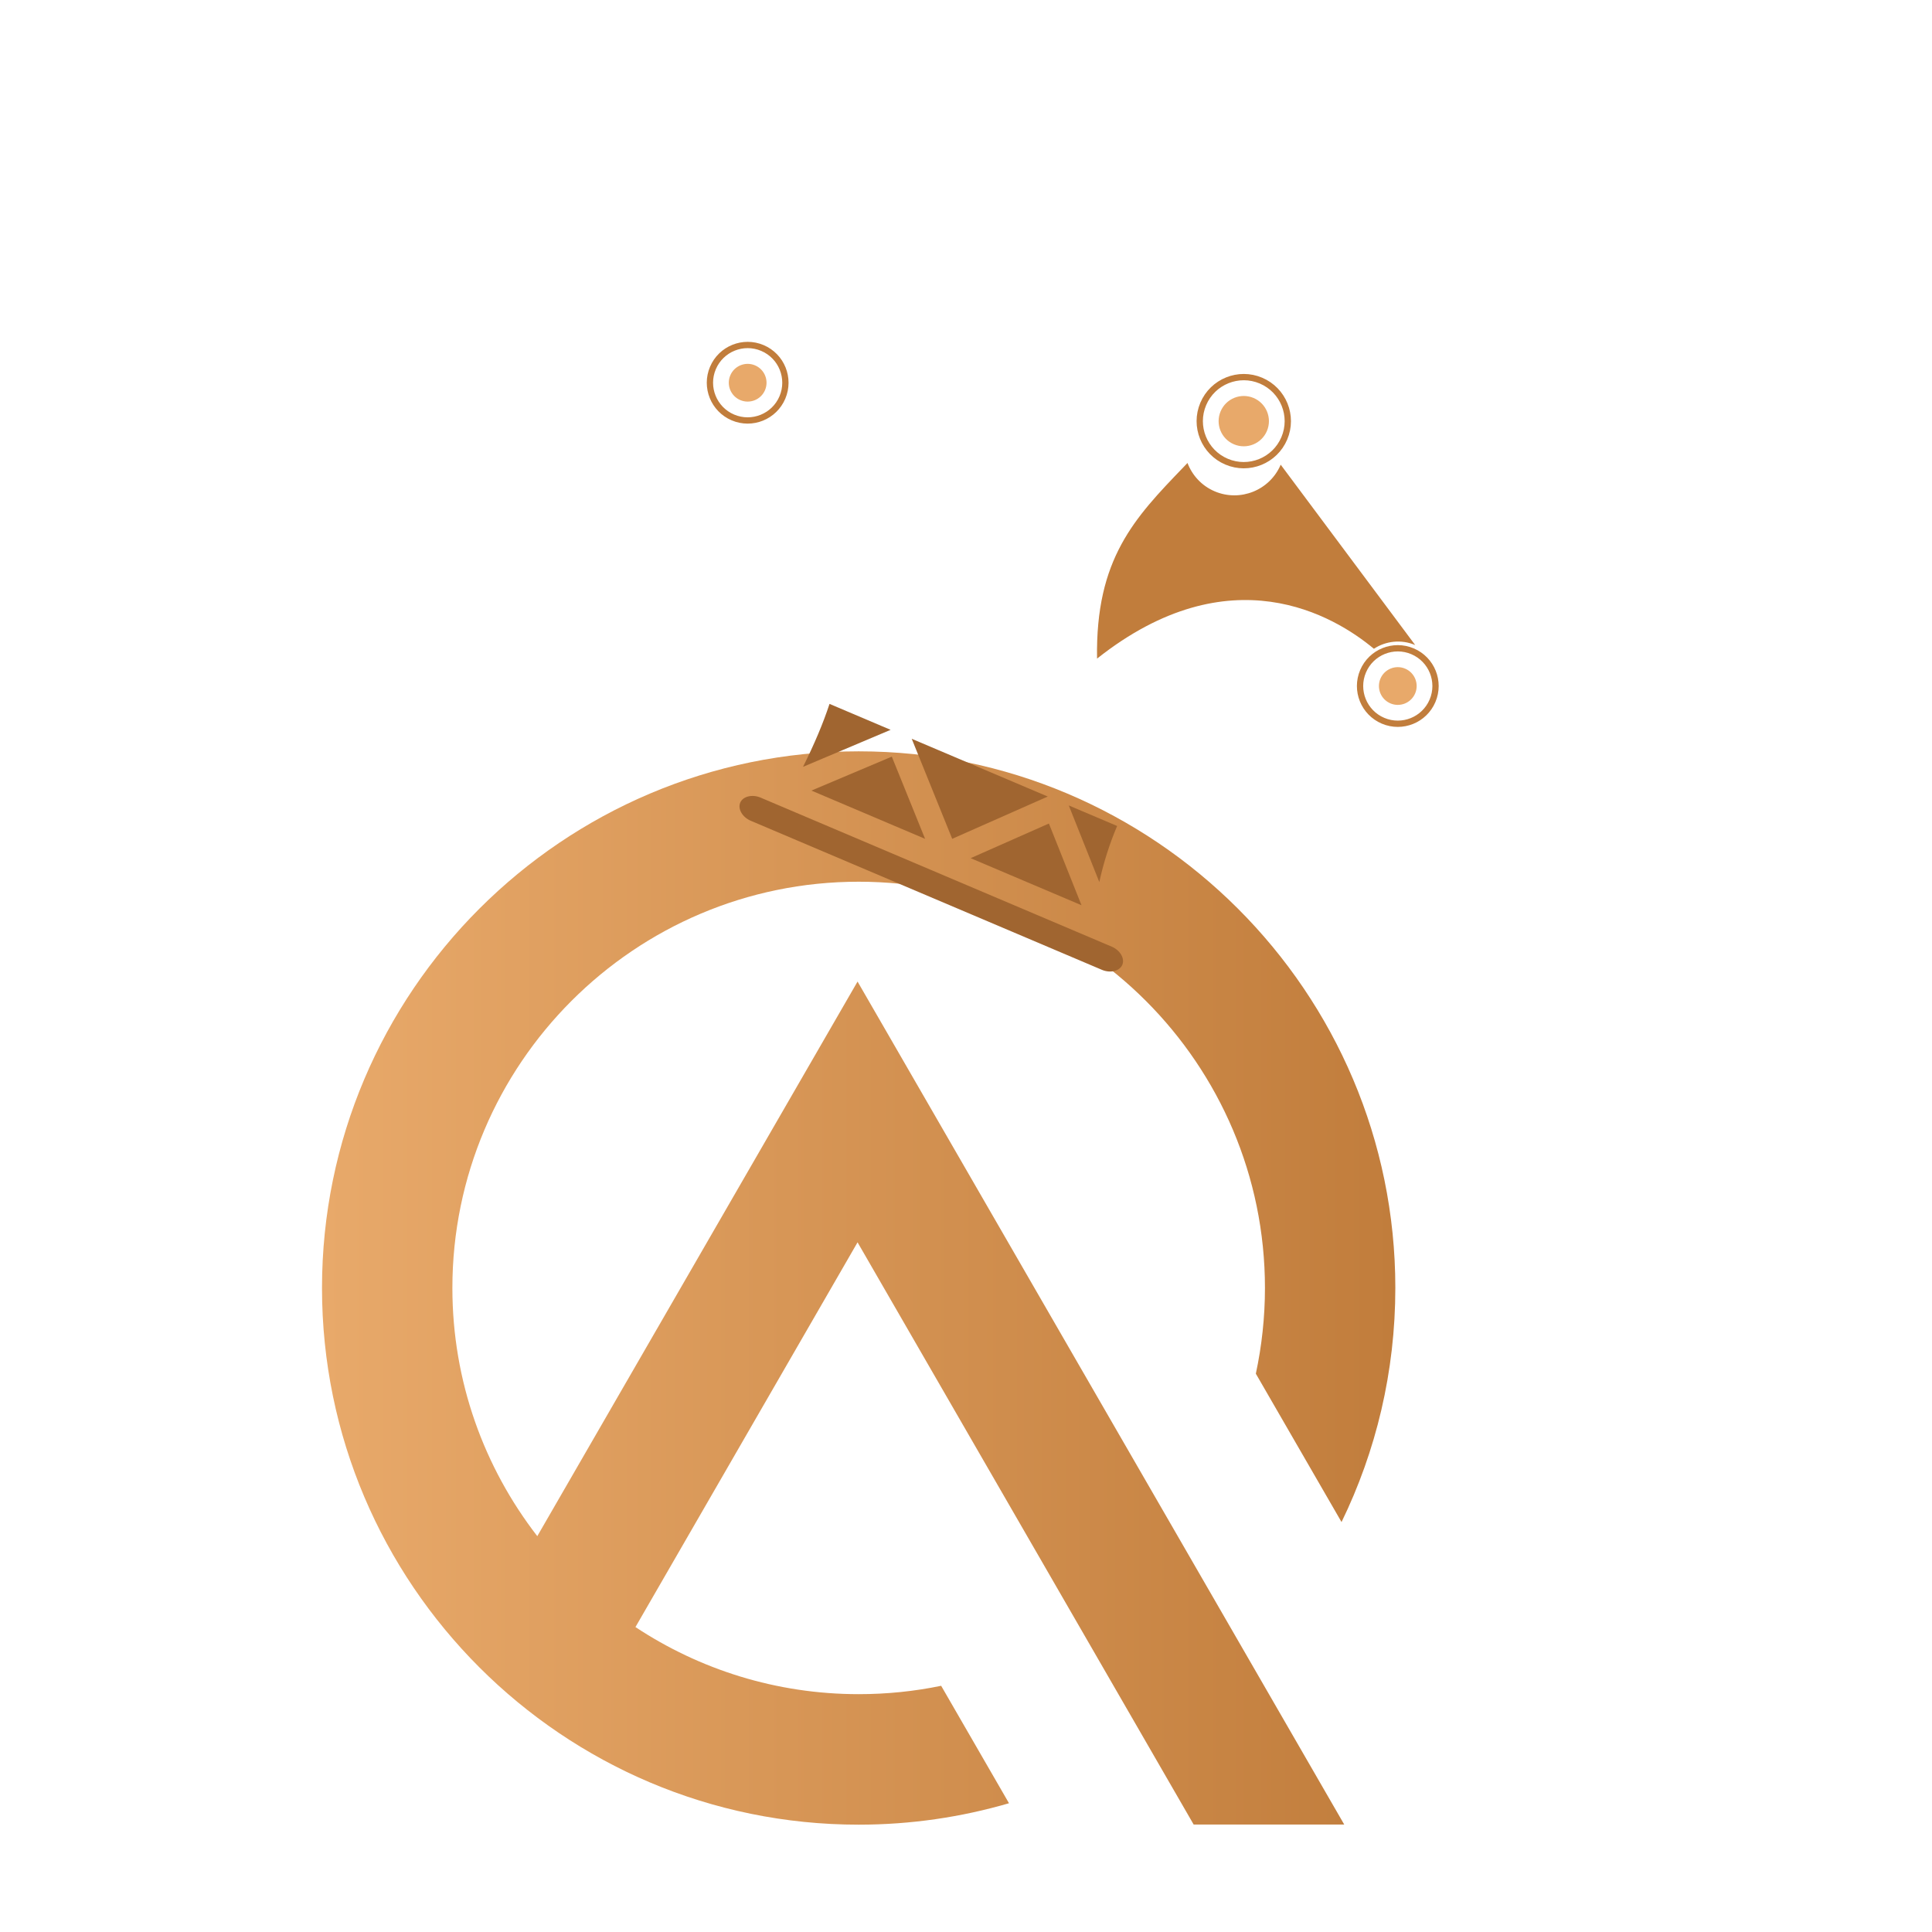
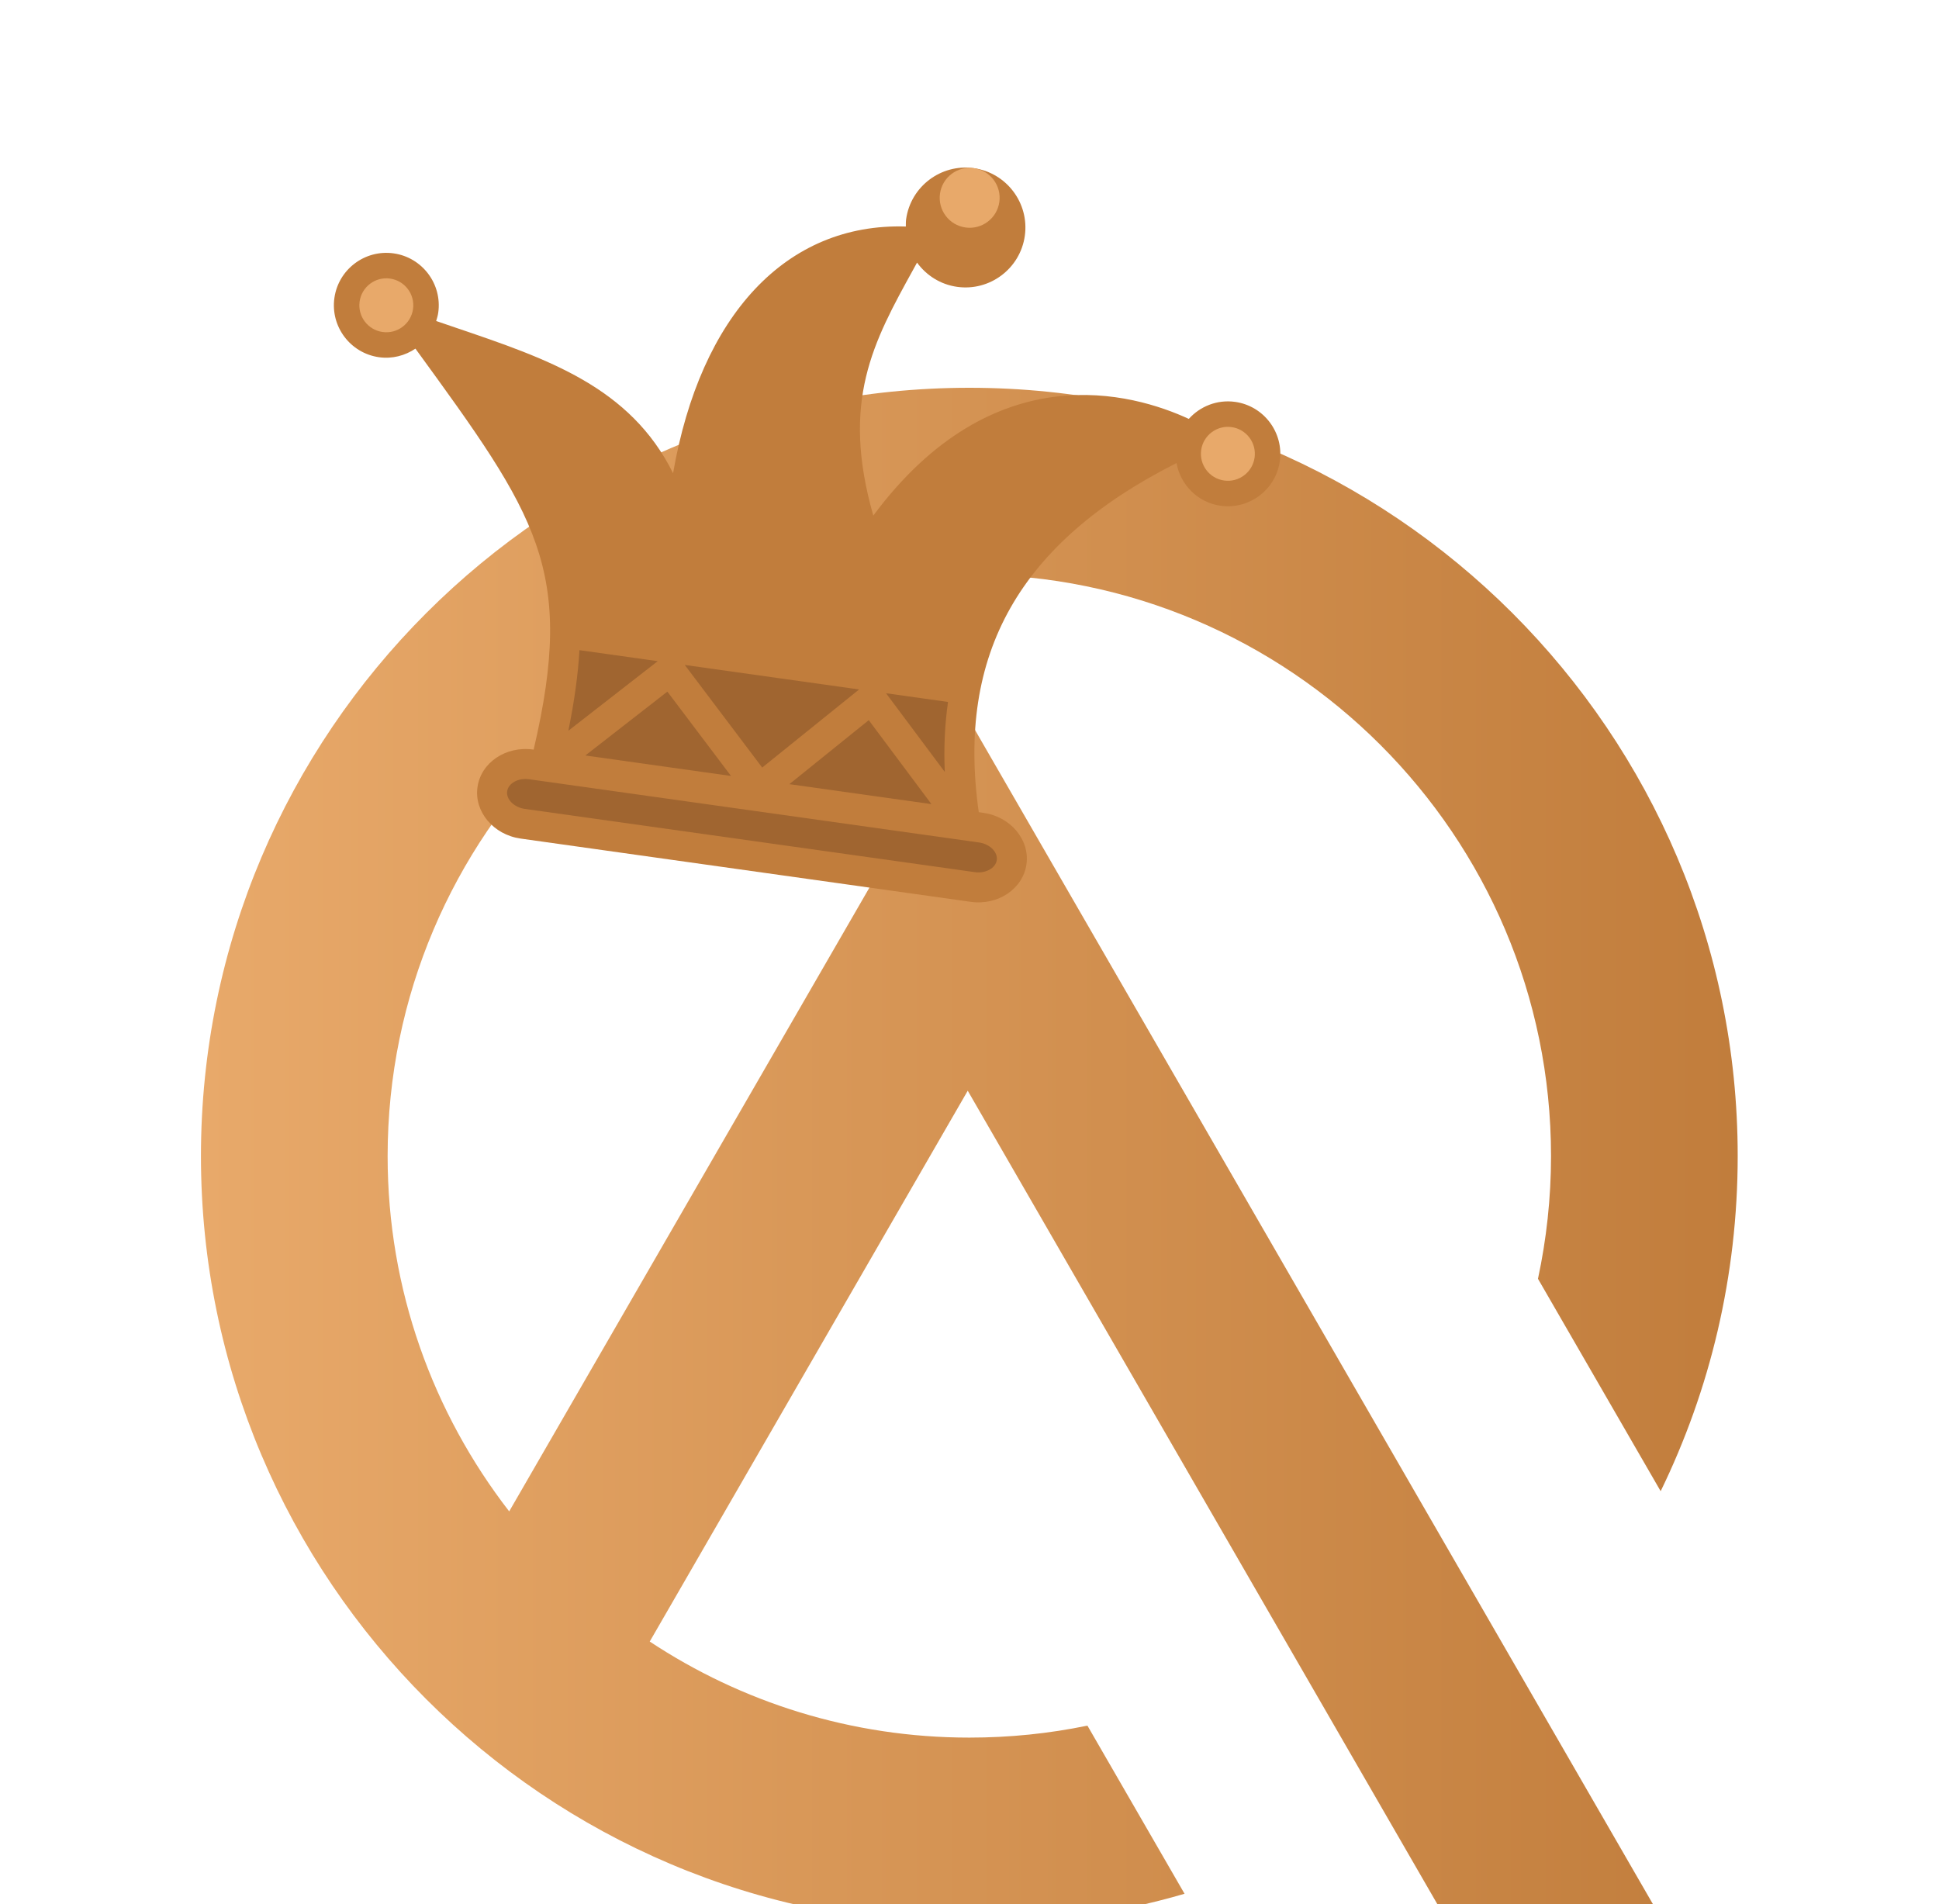
- <svg xmlns="http://www.w3.org/2000/svg" viewBox="-24 -56 144 144" preserveAspectRatio="xMidYMid meet" overflow="visible">
+ <svg xmlns="http://www.w3.org/2000/svg" viewBox="-5 -10 110 108" preserveAspectRatio="xMidYMid meet">
  <defs>
    <linearGradient id="copper-grad" x1="0" y1="43.59" x2="87.18" y2="43.59" gradientUnits="userSpaceOnUse">
      <stop offset="0" stop-color="#e8a96a" />
      <stop offset="1" stop-color="#c17d3c" />
    </linearGradient>
  </defs>
-   <g transform="scale(0.9176415)">
+   <g transform="translate(6.4 12)">
    <path fill="url(#copper-grad)" d="M17.49,63.75c-4.32-5.58-6.9-12.57-6.9-20.16,0-18.19,14.8-33,33-33s33,14.8,33,33c0,2.39-.26,4.72-.74,6.96l6.96,12.05c2.8-5.75,4.37-12.2,4.37-19.02C87.18,19.55,67.62,0,43.59,0S0,19.55,0,43.59s19.55,43.59,43.59,43.59c4.24,0,8.33-.61,12.21-1.74l-5.51-9.54c-2.17.45-4.41.68-6.7.68-6.69,0-12.93-2.01-18.13-5.45l18.04-31.25,27.3,47.29h12.23L43.5,18.7l-26.01,45.04Z" />
  </g>
-   <g transform="translate(65,-48) scale(0.9375) matrix(0.990268 0.139173 -0.139173 0.990268 -30 0) rotate(15)">
-     <path fill="#c17d3c" d="M60.5,20.761c-1.21,0-2.278,0.618-2.907,1.555c-3.921-1.184-13.482-2.535-19.954,9.32c-3.224-7.261-1.619-11.465,0.374-16.685c0.055-0.145,0.112-0.296,0.167-0.442c0.728,0.756,1.745,1.231,2.875,1.231c2.206,0,4-1.794,4-4c0-2.206-1.794-4-4c-2.206,0-4,1.794-4,4c0,0.167,0.029,0.327,0.049,0.489c-7.937,0.865-12.745,7.761-13.092,18.465c-3.64-5.305-9.331-6.386-15.744-7.603c-0.435-0.083-0.882-0.169-1.327-0.255C6.973,22.647,7,22.457,7,22.261c0-1.93-1.57-3.5-3.5-3.5s-3.5,1.57-3.5,3.5c0,1.93,1.57,3.5,3.5,3.5c0.897,0,1.707-0.349,2.327-0.905c9.608,9.938,12.647,13.094,11.538,25.405h-0.031c-1.838,0-3.333,1.346-3.333,3s1.495,3,3.333,3h30.334c1.838,0,3.333-1.346,3.333-3s-1.495-3-3.333-3h-0.304c-2.948-10.248,0.186-18.216,9.827-24.913c0.46,1.396,1.762,2.413,3.31,2.413c1.93,0,3.5-1.57,3.5-3.5C64,22.331,62.43,20.761,60.5,20.761z" />
-     <circle cx="41" cy="9.7" r="2" fill="#e8a96a" />
-     <circle cx="41" cy="9.7" r="3.5" fill="none" stroke="#c17d3c" stroke-width="0.5" />
-     <circle cx="3.5" cy="22.3" r="1.5" fill="#e8a96a" />
-     <circle cx="3.5" cy="22.3" r="3" fill="none" stroke="#c17d3c" stroke-width="0.5" />
-     <circle cx="60.5" cy="24.3" r="1.5" fill="#e8a96a" />
-     <circle cx="60.5" cy="24.3" r="3" fill="none" stroke="#c17d3c" stroke-width="0.5" />
-     <path fill="#a06530" d="M44.308,43.261c-0.002,1.506,0.138,3.056,0.437,4.656l-4.614-4.656H44.308z M20.835,50.168l4.829-4.983l4.989,4.983H20.835z M34.586,50.168l4.653-4.967l4.923,4.967H34.586z M32.637,49.324l-6.07-6.063h11.749L32.637,49.324z M19.483,48.691c0.124-2.023,0.12-3.813-0.016-5.43h5.277L19.483,48.691z" />
+   <g transform="translate(12, -6) rotate(8, 44, 30) scale(0.85)">
+     <path fill="#c17d3c" d="M60.5,20.761c-1.21,0-2.278,0.618-2.907,1.555c-3.921-1.184-13.482-2.535-19.954,9.32       c-3.224-7.261-1.619-11.465,0.374-16.685c0.055-0.145,0.112-0.296,0.167-0.442c0.728,0.756,1.745,1.231,2.875,1.231       c2.206,0,4-1.794,4-4c0-2.206-1.794-4-4-4c-2.206,0-4,1.794-4,4c0,0.167,0.029,0.327,0.049,0.489       c-7.937,0.865-12.745,7.761-13.092,18.465c-3.64-5.305-9.331-6.386-15.744-7.603c-0.435-0.083-0.882-0.169-1.327-0.255       C6.973,22.647,7,22.457,7,22.261c0-1.93-1.57-3.5-3.5-3.5s-3.5,1.57-3.5,3.5c0,1.93,1.57,3.5,3.5,3.5       c0.897,0,1.707-0.349,2.327-0.905c9.608,9.938,12.647,13.094,11.538,25.405h-0.031c-1.838,0-3.333,1.346-3.333,3s1.495,3,3.333,3       h30.334c1.838,0,3.333-1.346,3.333-3s-1.495-3-3.333-3h-0.304c-2.948-10.248,0.186-18.216,9.827-24.913       c0.46,1.396,1.762,2.413,3.31,2.413c1.93,0,3.5-1.57,3.5-3.5C64,22.331,62.43,20.761,60.5,20.761z" />
+     <path fill="#a06530" d="M44.308,43.261c-0.002,1.506,0.138,3.056,0.437,4.656l-4.614-4.656H44.308z M20.835,50.168l4.829-4.983l4.989,4.983H20.835z       M34.586,50.168l4.653-4.967l4.923,4.967H34.586z M32.637,49.324l-6.07-6.063h11.749L32.637,49.324z M19.483,48.691       c0.124-2.023,0.12-3.813-0.016-5.43h5.277L19.483,48.691z" />
    <path fill="#a06530" d="M49,53.261c0,0.542-0.61,1-1.333,1H17.333c-0.723,0-1.333-0.458-1.333-1c0-0.542,0.61-1,1.333-1h30.334C48.39,52.261,49,52.719,49,53.261z" />
+     <circle cx="41.056" cy="9.739" r="2" fill="#e8a96a" />
+     <circle cx="3.5" cy="22.261" r="1.8" fill="#e8a96a" />
+     <circle cx="60.5" cy="24.261" r="1.8" fill="#e8a96a" />
  </g>
</svg>
